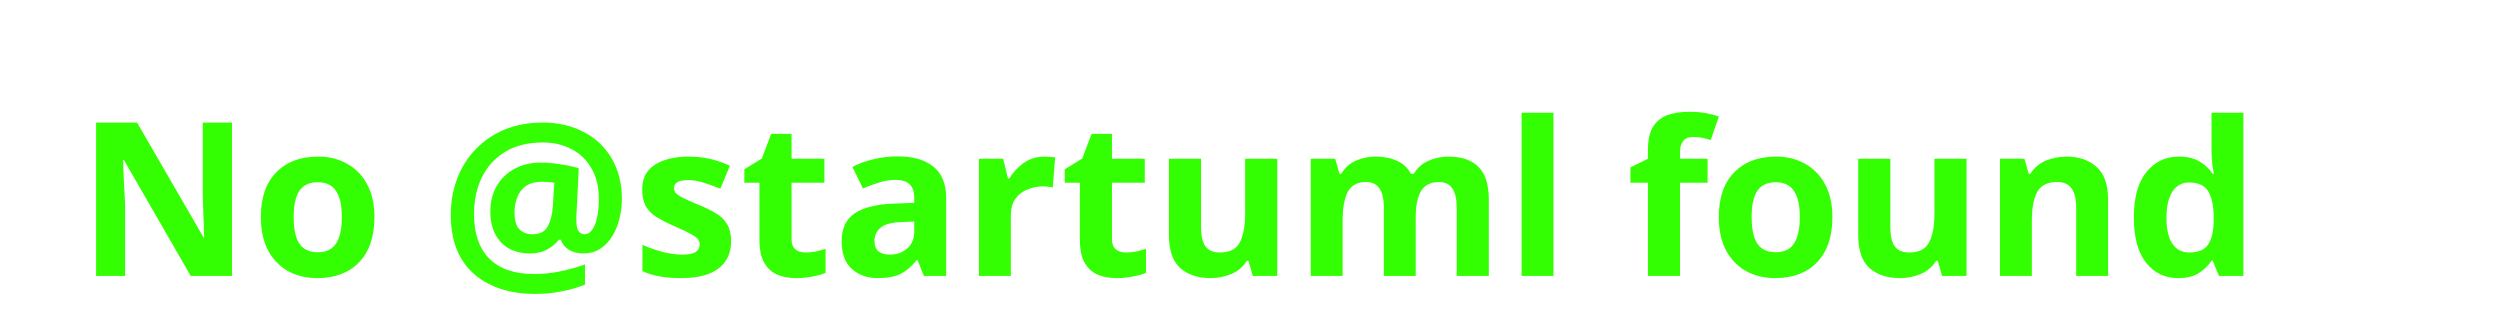
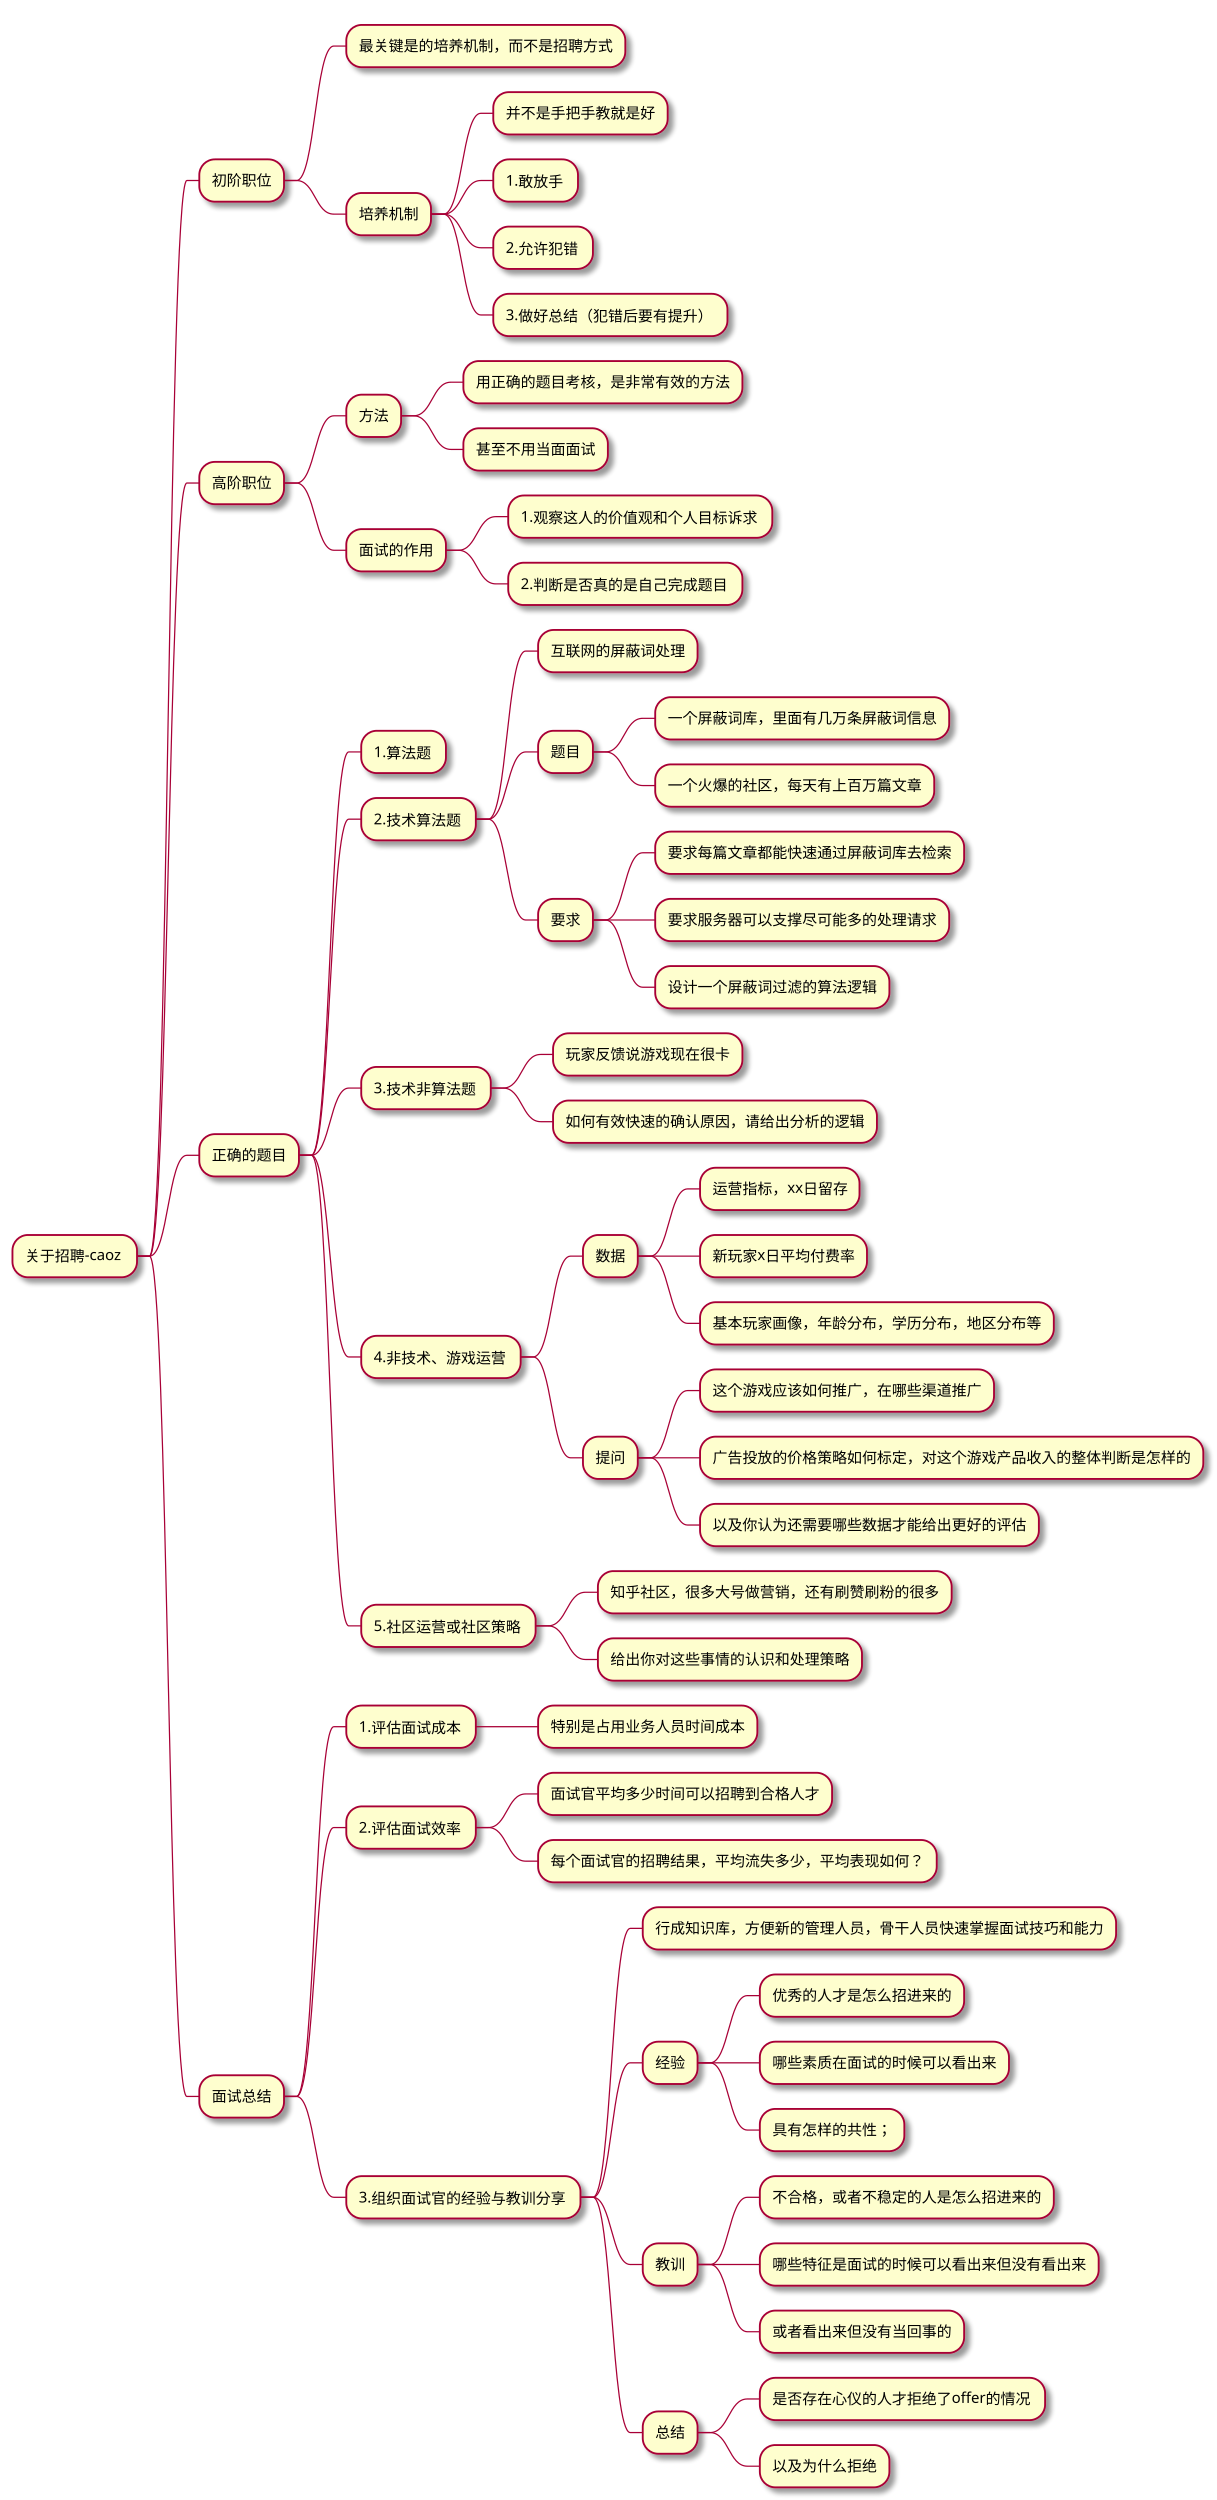
- <svg xmlns="http://www.w3.org/2000/svg" contentScriptType="application/ecmascript" contentStyleType="text/css" height="21px" preserveAspectRatio="none" style="width:163px;height:21px;background:#000000;" version="1.1" viewBox="0 0 163 21" width="163px" zoomAndPan="magnify">
-   <defs />
+ <svg xmlns="http://www.w3.org/2000/svg" contentScriptType="application/ecmascript" contentStyleType="text/css" height="2007px" preserveAspectRatio="none" style="width:977px;height:2007px;" version="1.1" viewBox="0 0 977 2007" width="977px" zoomAndPan="magnify">
+   <defs>
+     <filter height="300%" id="f1oc5c9gkiy1ax" width="300%" x="-1" y="-1">
+       <feGaussianBlur result="blurOut" stdDeviation="2.0" />
+       <feColorMatrix in="blurOut" result="blurOut2" type="matrix" values="0 0 0 0 0 0 0 0 0 0 0 0 0 0 0 0 0 0 .4 0" />
+       <feOffset dx="4.0" dy="4.0" in="blurOut2" result="blurOut3" />
+       <feBlend in="SourceGraphic" in2="blurOut3" mode="normal" />
+     </filter>
+   </defs>
  <g>
-     <text fill="#33FF02" font-family="sans-serif" font-size="14" font-weight="bold" lengthAdjust="spacingAndGlyphs" textLength="156" x="5" y="17.995">No @startuml found</text>
+     <rect fill="#FEFECE" filter="url(#f1oc5c9gkiy1ax)" height="33.969" rx="12.5" ry="12.5" style="stroke: #A80036; stroke-width: 1.5;" width="100" x="10" y="991.438" />
+     <text fill="#000000" font-family="sans-serif" font-size="12" lengthAdjust="spacingAndGlyphs" textLength="80" x="20" y="1012.576">关于招聘-caoz</text>
+     <rect fill="#FEFECE" filter="url(#f1oc5c9gkiy1ax)" height="33.969" rx="12.5" ry="12.5" style="stroke: #A80036; stroke-width: 1.5;" width="68" x="160" y="127.938" />
+     <text fill="#000000" font-family="sans-serif" font-size="12" lengthAdjust="spacingAndGlyphs" textLength="48" x="170" y="149.076">初阶职位</text>
+     <rect fill="#FEFECE" filter="url(#f1oc5c9gkiy1ax)" height="33.969" rx="12.5" ry="12.5" style="stroke: #A80036; stroke-width: 1.5;" width="224" x="278" y="20" />
+     <text fill="#000000" font-family="sans-serif" font-size="12" lengthAdjust="spacingAndGlyphs" textLength="204" x="288" y="41.139">最关键是的培养机制，而不是招聘方式</text>
+     <path d="M228,144.922 L238,144.922 C253,144.922 253,36.984 268,36.984 L278,36.984 " fill="none" style="stroke: #A80036; stroke-width: 1.0;" />
+     <rect fill="#FEFECE" filter="url(#f1oc5c9gkiy1ax)" height="33.969" rx="12.5" ry="12.5" style="stroke: #A80036; stroke-width: 1.5;" width="68" x="278" y="154.922" />
+     <text fill="#000000" font-family="sans-serif" font-size="12" lengthAdjust="spacingAndGlyphs" textLength="48" x="288" y="176.06">培养机制</text>
+     <rect fill="#FEFECE" filter="url(#f1oc5c9gkiy1ax)" height="33.969" rx="12.5" ry="12.5" style="stroke: #A80036; stroke-width: 1.5;" width="140" x="396" y="73.969" />
+     <text fill="#000000" font-family="sans-serif" font-size="12" lengthAdjust="spacingAndGlyphs" textLength="120" x="406" y="95.107">并不是手把手教就是好</text>
+     <path d="M346,171.906 L356,171.906 C371,171.906 371,90.953 386,90.953 L396,90.953 " fill="none" style="stroke: #A80036; stroke-width: 1.0;" />
+     <rect fill="#FEFECE" filter="url(#f1oc5c9gkiy1ax)" height="33.969" rx="12.5" ry="12.5" style="stroke: #A80036; stroke-width: 1.5;" width="68" x="396" y="127.938" />
+     <text fill="#000000" font-family="sans-serif" font-size="12" lengthAdjust="spacingAndGlyphs" textLength="48" x="406" y="149.076">1.敢放手</text>
+     <path d="M346,171.906 L356,171.906 C371,171.906 371,144.922 386,144.922 L396,144.922 " fill="none" style="stroke: #A80036; stroke-width: 1.0;" />
+     <rect fill="#FEFECE" filter="url(#f1oc5c9gkiy1ax)" height="33.969" rx="12.5" ry="12.5" style="stroke: #A80036; stroke-width: 1.5;" width="80" x="396" y="181.906" />
+     <text fill="#000000" font-family="sans-serif" font-size="12" lengthAdjust="spacingAndGlyphs" textLength="60" x="406" y="203.045">2.允许犯错</text>
+     <path d="M346,171.906 L356,171.906 C371,171.906 371,198.891 386,198.891 L396,198.891 " fill="none" style="stroke: #A80036; stroke-width: 1.0;" />
+     <rect fill="#FEFECE" filter="url(#f1oc5c9gkiy1ax)" height="33.969" rx="12.5" ry="12.5" style="stroke: #A80036; stroke-width: 1.5;" width="188" x="396" y="235.875" />
+     <text fill="#000000" font-family="sans-serif" font-size="12" lengthAdjust="spacingAndGlyphs" textLength="168" x="406" y="257.014">3.做好总结（犯错后要有提升）</text>
+     <path d="M346,171.906 L356,171.906 C371,171.906 371,252.859 386,252.859 L396,252.859 " fill="none" style="stroke: #A80036; stroke-width: 1.0;" />
+     <path d="M228,144.922 L238,144.922 C253,144.922 253,171.906 268,171.906 L278,171.906 " fill="none" style="stroke: #A80036; stroke-width: 1.0;" />
+     <path d="M110,1008.422 L120,1008.422 C135,1008.422 135,144.922 150,144.922 L160,144.922 " fill="none" style="stroke: #A80036; stroke-width: 1.0;" />
+     <rect fill="#FEFECE" filter="url(#f1oc5c9gkiy1ax)" height="33.969" rx="12.5" ry="12.5" style="stroke: #A80036; stroke-width: 1.5;" width="68" x="160" y="370.797" />
+     <text fill="#000000" font-family="sans-serif" font-size="12" lengthAdjust="spacingAndGlyphs" textLength="48" x="170" y="391.935">高阶职位</text>
+     <rect fill="#FEFECE" filter="url(#f1oc5c9gkiy1ax)" height="33.969" rx="12.5" ry="12.5" style="stroke: #A80036; stroke-width: 1.5;" width="44" x="278" y="316.828" />
+     <text fill="#000000" font-family="sans-serif" font-size="12" lengthAdjust="spacingAndGlyphs" textLength="24" x="288" y="337.967">方法</text>
+     <rect fill="#FEFECE" filter="url(#f1oc5c9gkiy1ax)" height="33.969" rx="12.5" ry="12.5" style="stroke: #A80036; stroke-width: 1.5;" width="224" x="372" y="289.844" />
+     <text fill="#000000" font-family="sans-serif" font-size="12" lengthAdjust="spacingAndGlyphs" textLength="204" x="382" y="310.982">用正确的题目考核，是非常有效的方法</text>
+     <path d="M322,333.812 L332,333.812 C347,333.812 347,306.828 362,306.828 L372,306.828 " fill="none" style="stroke: #A80036; stroke-width: 1.0;" />
+     <rect fill="#FEFECE" filter="url(#f1oc5c9gkiy1ax)" height="33.969" rx="12.5" ry="12.5" style="stroke: #A80036; stroke-width: 1.5;" width="116" x="372" y="343.812" />
+     <text fill="#000000" font-family="sans-serif" font-size="12" lengthAdjust="spacingAndGlyphs" textLength="96" x="382" y="364.951">甚至不用当面面试</text>
+     <path d="M322,333.812 L332,333.812 C347,333.812 347,360.797 362,360.797 L372,360.797 " fill="none" style="stroke: #A80036; stroke-width: 1.0;" />
+     <path d="M228,387.781 L238,387.781 C253,387.781 253,333.812 268,333.812 L278,333.812 " fill="none" style="stroke: #A80036; stroke-width: 1.0;" />
+     <rect fill="#FEFECE" filter="url(#f1oc5c9gkiy1ax)" height="33.969" rx="12.5" ry="12.5" style="stroke: #A80036; stroke-width: 1.5;" width="80" x="278" y="424.766" />
+     <text fill="#000000" font-family="sans-serif" font-size="12" lengthAdjust="spacingAndGlyphs" textLength="60" x="288" y="445.904">面试的作用</text>
+     <rect fill="#FEFECE" filter="url(#f1oc5c9gkiy1ax)" height="33.969" rx="12.5" ry="12.5" style="stroke: #A80036; stroke-width: 1.5;" width="212" x="408" y="397.781" />
+     <text fill="#000000" font-family="sans-serif" font-size="12" lengthAdjust="spacingAndGlyphs" textLength="192" x="418" y="418.92">1.观察这人的价值观和个人目标诉求</text>
+     <path d="M358,441.75 L368,441.75 C383,441.75 383,414.766 398,414.766 L408,414.766 " fill="none" style="stroke: #A80036; stroke-width: 1.0;" />
+     <rect fill="#FEFECE" filter="url(#f1oc5c9gkiy1ax)" height="33.969" rx="12.5" ry="12.5" style="stroke: #A80036; stroke-width: 1.5;" width="188" x="408" y="451.75" />
+     <text fill="#000000" font-family="sans-serif" font-size="12" lengthAdjust="spacingAndGlyphs" textLength="168" x="418" y="472.889">2.判断是否真的是自己完成题目</text>
+     <path d="M358,441.75 L368,441.75 C383,441.75 383,468.734 398,468.734 L408,468.734 " fill="none" style="stroke: #A80036; stroke-width: 1.0;" />
+     <path d="M228,387.781 L238,387.781 C253,387.781 253,441.75 268,441.75 L278,441.75 " fill="none" style="stroke: #A80036; stroke-width: 1.0;" />
+     <path d="M110,1008.422 L120,1008.422 C135,1008.422 135,387.781 150,387.781 L160,387.781 " fill="none" style="stroke: #A80036; stroke-width: 1.0;" />
+     <rect fill="#FEFECE" filter="url(#f1oc5c9gkiy1ax)" height="33.969" rx="12.5" ry="12.5" style="stroke: #A80036; stroke-width: 1.5;" width="80" x="160" y="910.484" />
+     <text fill="#000000" font-family="sans-serif" font-size="12" lengthAdjust="spacingAndGlyphs" textLength="60" x="170" y="931.623">正确的题目</text>
+     <rect fill="#FEFECE" filter="url(#f1oc5c9gkiy1ax)" height="33.969" rx="12.5" ry="12.5" style="stroke: #A80036; stroke-width: 1.5;" width="68" x="290" y="586.672" />
+     <text fill="#000000" font-family="sans-serif" font-size="12" lengthAdjust="spacingAndGlyphs" textLength="48" x="300" y="607.811">1.算法题</text>
+     <path d="M240,927.469 L250,927.469 C265,927.469 265,603.656 280,603.656 L290,603.656 " fill="none" style="stroke: #A80036; stroke-width: 1.0;" />
+     <rect fill="#FEFECE" filter="url(#f1oc5c9gkiy1ax)" height="33.969" rx="12.5" ry="12.5" style="stroke: #A80036; stroke-width: 1.5;" width="92" x="290" y="640.641" />
+     <text fill="#000000" font-family="sans-serif" font-size="12" lengthAdjust="spacingAndGlyphs" textLength="72" x="300" y="661.779">2.技术算法题</text>
+     <rect fill="#FEFECE" filter="url(#f1oc5c9gkiy1ax)" height="33.969" rx="12.5" ry="12.5" style="stroke: #A80036; stroke-width: 1.5;" width="128" x="432" y="505.719" />
+     <text fill="#000000" font-family="sans-serif" font-size="12" lengthAdjust="spacingAndGlyphs" textLength="108" x="442" y="526.857">互联网的屏蔽词处理</text>
+     <path d="M382,657.625 L392,657.625 C407,657.625 407,522.703 422,522.703 L432,522.703 " fill="none" style="stroke: #A80036; stroke-width: 1.0;" />
+     <rect fill="#FEFECE" filter="url(#f1oc5c9gkiy1ax)" height="33.969" rx="12.5" ry="12.5" style="stroke: #A80036; stroke-width: 1.5;" width="44" x="432" y="586.672" />
+     <text fill="#000000" font-family="sans-serif" font-size="12" lengthAdjust="spacingAndGlyphs" textLength="24" x="442" y="607.811">题目</text>
+     <rect fill="#FEFECE" filter="url(#f1oc5c9gkiy1ax)" height="33.969" rx="12.5" ry="12.5" style="stroke: #A80036; stroke-width: 1.5;" width="236" x="526" y="559.688" />
+     <text fill="#000000" font-family="sans-serif" font-size="12" lengthAdjust="spacingAndGlyphs" textLength="216" x="536" y="580.826">一个屏蔽词库，里面有几万条屏蔽词信息</text>
+     <path d="M476,603.656 L486,603.656 C501,603.656 501,576.672 516,576.672 L526,576.672 " fill="none" style="stroke: #A80036; stroke-width: 1.0;" />
+     <rect fill="#FEFECE" filter="url(#f1oc5c9gkiy1ax)" height="33.969" rx="12.5" ry="12.5" style="stroke: #A80036; stroke-width: 1.5;" width="224" x="526" y="613.656" />
+     <text fill="#000000" font-family="sans-serif" font-size="12" lengthAdjust="spacingAndGlyphs" textLength="204" x="536" y="634.795">一个火爆的社区，每天有上百万篇文章</text>
+     <path d="M476,603.656 L486,603.656 C501,603.656 501,630.641 516,630.641 L526,630.641 " fill="none" style="stroke: #A80036; stroke-width: 1.0;" />
+     <path d="M382,657.625 L392,657.625 C407,657.625 407,603.656 422,603.656 L432,603.656 " fill="none" style="stroke: #A80036; stroke-width: 1.0;" />
+     <rect fill="#FEFECE" filter="url(#f1oc5c9gkiy1ax)" height="33.969" rx="12.5" ry="12.5" style="stroke: #A80036; stroke-width: 1.5;" width="44" x="432" y="721.594" />
+     <text fill="#000000" font-family="sans-serif" font-size="12" lengthAdjust="spacingAndGlyphs" textLength="24" x="442" y="742.732">要求</text>
+     <rect fill="#FEFECE" filter="url(#f1oc5c9gkiy1ax)" height="33.969" rx="12.5" ry="12.5" style="stroke: #A80036; stroke-width: 1.5;" width="248" x="526" y="667.625" />
+     <text fill="#000000" font-family="sans-serif" font-size="12" lengthAdjust="spacingAndGlyphs" textLength="228" x="536" y="688.764">要求每篇文章都能快速通过屏蔽词库去检索</text>
+     <path d="M476,738.578 L486,738.578 C501,738.578 501,684.609 516,684.609 L526,684.609 " fill="none" style="stroke: #A80036; stroke-width: 1.0;" />
+     <rect fill="#FEFECE" filter="url(#f1oc5c9gkiy1ax)" height="33.969" rx="12.5" ry="12.5" style="stroke: #A80036; stroke-width: 1.5;" width="236" x="526" y="721.594" />
+     <text fill="#000000" font-family="sans-serif" font-size="12" lengthAdjust="spacingAndGlyphs" textLength="216" x="536" y="742.732">要求服务器可以支撑尽可能多的处理请求</text>
+     <path d="M476,738.578 L486,738.578 C501,738.578 501,738.578 516,738.578 L526,738.578 " fill="none" style="stroke: #A80036; stroke-width: 1.0;" />
+     <rect fill="#FEFECE" filter="url(#f1oc5c9gkiy1ax)" height="33.969" rx="12.5" ry="12.5" style="stroke: #A80036; stroke-width: 1.5;" width="188" x="526" y="775.562" />
+     <text fill="#000000" font-family="sans-serif" font-size="12" lengthAdjust="spacingAndGlyphs" textLength="168" x="536" y="796.701">设计一个屏蔽词过滤的算法逻辑</text>
+     <path d="M476,738.578 L486,738.578 C501,738.578 501,792.547 516,792.547 L526,792.547 " fill="none" style="stroke: #A80036; stroke-width: 1.0;" />
+     <path d="M382,657.625 L392,657.625 C407,657.625 407,738.578 422,738.578 L432,738.578 " fill="none" style="stroke: #A80036; stroke-width: 1.0;" />
+     <path d="M240,927.469 L250,927.469 C265,927.469 265,657.625 280,657.625 L290,657.625 " fill="none" style="stroke: #A80036; stroke-width: 1.0;" />
+     <rect fill="#FEFECE" filter="url(#f1oc5c9gkiy1ax)" height="33.969" rx="12.5" ry="12.5" style="stroke: #A80036; stroke-width: 1.5;" width="104" x="290" y="856.516" />
+     <text fill="#000000" font-family="sans-serif" font-size="12" lengthAdjust="spacingAndGlyphs" textLength="84" x="300" y="877.654">3.技术非算法题</text>
+     <rect fill="#FEFECE" filter="url(#f1oc5c9gkiy1ax)" height="33.969" rx="12.5" ry="12.5" style="stroke: #A80036; stroke-width: 1.5;" width="152" x="444" y="829.531" />
+     <text fill="#000000" font-family="sans-serif" font-size="12" lengthAdjust="spacingAndGlyphs" textLength="132" x="454" y="850.67">玩家反馈说游戏现在很卡</text>
+     <path d="M394,873.5 L404,873.5 C419,873.5 419,846.516 434,846.516 L444,846.516 " fill="none" style="stroke: #A80036; stroke-width: 1.0;" />
+     <rect fill="#FEFECE" filter="url(#f1oc5c9gkiy1ax)" height="33.969" rx="12.5" ry="12.5" style="stroke: #A80036; stroke-width: 1.5;" width="260" x="444" y="883.5" />
+     <text fill="#000000" font-family="sans-serif" font-size="12" lengthAdjust="spacingAndGlyphs" textLength="240" x="454" y="904.639">如何有效快速的确认原因，请给出分析的逻辑</text>
+     <path d="M394,873.5 L404,873.5 C419,873.5 419,900.484 434,900.484 L444,900.484 " fill="none" style="stroke: #A80036; stroke-width: 1.0;" />
+     <path d="M240,927.469 L250,927.469 C265,927.469 265,873.5 280,873.5 L290,873.5 " fill="none" style="stroke: #A80036; stroke-width: 1.0;" />
+     <rect fill="#FEFECE" filter="url(#f1oc5c9gkiy1ax)" height="33.969" rx="12.5" ry="12.5" style="stroke: #A80036; stroke-width: 1.5;" width="128" x="290" y="1072.391" />
+     <text fill="#000000" font-family="sans-serif" font-size="12" lengthAdjust="spacingAndGlyphs" textLength="108" x="300" y="1093.529">4.非技术、游戏运营</text>
+     <rect fill="#FEFECE" filter="url(#f1oc5c9gkiy1ax)" height="33.969" rx="12.5" ry="12.5" style="stroke: #A80036; stroke-width: 1.5;" width="44" x="468" y="991.438" />
+     <text fill="#000000" font-family="sans-serif" font-size="12" lengthAdjust="spacingAndGlyphs" textLength="24" x="478" y="1012.576">数据</text>
+     <rect fill="#FEFECE" filter="url(#f1oc5c9gkiy1ax)" height="33.969" rx="12.5" ry="12.5" style="stroke: #A80036; stroke-width: 1.5;" width="128" x="562" y="937.469" />
+     <text fill="#000000" font-family="sans-serif" font-size="12" lengthAdjust="spacingAndGlyphs" textLength="108" x="572" y="958.607">运营指标，xx日留存</text>
+     <path d="M512,1008.422 L522,1008.422 C537,1008.422 537,954.453 552,954.453 L562,954.453 " fill="none" style="stroke: #A80036; stroke-width: 1.0;" />
+     <rect fill="#FEFECE" filter="url(#f1oc5c9gkiy1ax)" height="33.969" rx="12.5" ry="12.5" style="stroke: #A80036; stroke-width: 1.5;" width="134" x="562" y="991.438" />
+     <text fill="#000000" font-family="sans-serif" font-size="12" lengthAdjust="spacingAndGlyphs" textLength="114" x="572" y="1012.576">新玩家x日平均付费率</text>
+     <path d="M512,1008.422 L522,1008.422 C537,1008.422 537,1008.422 552,1008.422 L562,1008.422 " fill="none" style="stroke: #A80036; stroke-width: 1.0;" />
+     <rect fill="#FEFECE" filter="url(#f1oc5c9gkiy1ax)" height="33.969" rx="12.5" ry="12.5" style="stroke: #A80036; stroke-width: 1.5;" width="284" x="562" y="1045.406" />
+     <text fill="#000000" font-family="sans-serif" font-size="12" lengthAdjust="spacingAndGlyphs" textLength="264" x="572" y="1066.545">基本玩家画像，年龄分布，学历分布，地区分布等</text>
+     <path d="M512,1008.422 L522,1008.422 C537,1008.422 537,1062.391 552,1062.391 L562,1062.391 " fill="none" style="stroke: #A80036; stroke-width: 1.0;" />
+     <path d="M418,1089.375 L428,1089.375 C443,1089.375 443,1008.422 458,1008.422 L468,1008.422 " fill="none" style="stroke: #A80036; stroke-width: 1.0;" />
+     <rect fill="#FEFECE" filter="url(#f1oc5c9gkiy1ax)" height="33.969" rx="12.5" ry="12.5" style="stroke: #A80036; stroke-width: 1.5;" width="44" x="468" y="1153.344" />
+     <text fill="#000000" font-family="sans-serif" font-size="12" lengthAdjust="spacingAndGlyphs" textLength="24" x="478" y="1174.482">提问</text>
+     <rect fill="#FEFECE" filter="url(#f1oc5c9gkiy1ax)" height="33.969" rx="12.5" ry="12.5" style="stroke: #A80036; stroke-width: 1.5;" width="236" x="562" y="1099.375" />
+     <text fill="#000000" font-family="sans-serif" font-size="12" lengthAdjust="spacingAndGlyphs" textLength="216" x="572" y="1120.514">这个游戏应该如何推广，在哪些渠道推广</text>
+     <path d="M512,1170.328 L522,1170.328 C537,1170.328 537,1116.359 552,1116.359 L562,1116.359 " fill="none" style="stroke: #A80036; stroke-width: 1.0;" />
+     <rect fill="#FEFECE" filter="url(#f1oc5c9gkiy1ax)" height="33.969" rx="12.5" ry="12.5" style="stroke: #A80036; stroke-width: 1.5;" width="404" x="562" y="1153.344" />
+     <text fill="#000000" font-family="sans-serif" font-size="12" lengthAdjust="spacingAndGlyphs" textLength="384" x="572" y="1174.482">广告投放的价格策略如何标定，对这个游戏产品收入的整体判断是怎样的</text>
+     <path d="M512,1170.328 L522,1170.328 C537,1170.328 537,1170.328 552,1170.328 L562,1170.328 " fill="none" style="stroke: #A80036; stroke-width: 1.0;" />
+     <rect fill="#FEFECE" filter="url(#f1oc5c9gkiy1ax)" height="33.969" rx="12.5" ry="12.5" style="stroke: #A80036; stroke-width: 1.5;" width="272" x="562" y="1207.312" />
+     <text fill="#000000" font-family="sans-serif" font-size="12" lengthAdjust="spacingAndGlyphs" textLength="252" x="572" y="1228.451">以及你认为还需要哪些数据才能给出更好的评估</text>
+     <path d="M512,1170.328 L522,1170.328 C537,1170.328 537,1224.297 552,1224.297 L562,1224.297 " fill="none" style="stroke: #A80036; stroke-width: 1.0;" />
+     <path d="M418,1089.375 L428,1089.375 C443,1089.375 443,1170.328 458,1170.328 L468,1170.328 " fill="none" style="stroke: #A80036; stroke-width: 1.0;" />
+     <path d="M240,927.469 L250,927.469 C265,927.469 265,1089.375 280,1089.375 L290,1089.375 " fill="none" style="stroke: #A80036; stroke-width: 1.0;" />
+     <rect fill="#FEFECE" filter="url(#f1oc5c9gkiy1ax)" height="33.969" rx="12.5" ry="12.5" style="stroke: #A80036; stroke-width: 1.5;" width="140" x="290" y="1288.266" />
+     <text fill="#000000" font-family="sans-serif" font-size="12" lengthAdjust="spacingAndGlyphs" textLength="120" x="300" y="1309.404">5.社区运营或社区策略</text>
+     <rect fill="#FEFECE" filter="url(#f1oc5c9gkiy1ax)" height="33.969" rx="12.5" ry="12.5" style="stroke: #A80036; stroke-width: 1.5;" width="284" x="480" y="1261.281" />
+     <text fill="#000000" font-family="sans-serif" font-size="12" lengthAdjust="spacingAndGlyphs" textLength="264" x="490" y="1282.42">知乎社区，很多大号做营销，还有刷赞刷粉的很多</text>
+     <path d="M430,1305.25 L440,1305.25 C455,1305.25 455,1278.266 470,1278.266 L480,1278.266 " fill="none" style="stroke: #A80036; stroke-width: 1.0;" />
+     <rect fill="#FEFECE" filter="url(#f1oc5c9gkiy1ax)" height="33.969" rx="12.5" ry="12.5" style="stroke: #A80036; stroke-width: 1.5;" width="212" x="480" y="1315.25" />
+     <text fill="#000000" font-family="sans-serif" font-size="12" lengthAdjust="spacingAndGlyphs" textLength="192" x="490" y="1336.389">给出你对这些事情的认识和处理策略</text>
+     <path d="M430,1305.25 L440,1305.25 C455,1305.25 455,1332.234 470,1332.234 L480,1332.234 " fill="none" style="stroke: #A80036; stroke-width: 1.0;" />
+     <path d="M240,927.469 L250,927.469 C265,927.469 265,1305.25 280,1305.25 L290,1305.25 " fill="none" style="stroke: #A80036; stroke-width: 1.0;" />
+     <path d="M110,1008.422 L120,1008.422 C135,1008.422 135,927.469 150,927.469 L160,927.469 " fill="none" style="stroke: #A80036; stroke-width: 1.0;" />
+     <rect fill="#FEFECE" filter="url(#f1oc5c9gkiy1ax)" height="33.969" rx="12.5" ry="12.5" style="stroke: #A80036; stroke-width: 1.5;" width="68" x="160" y="1666.047" />
+     <text fill="#000000" font-family="sans-serif" font-size="12" lengthAdjust="spacingAndGlyphs" textLength="48" x="170" y="1687.186">面试总结</text>
+     <rect fill="#FEFECE" filter="url(#f1oc5c9gkiy1ax)" height="33.969" rx="12.5" ry="12.5" style="stroke: #A80036; stroke-width: 1.5;" width="104" x="278" y="1369.219" />
+     <text fill="#000000" font-family="sans-serif" font-size="12" lengthAdjust="spacingAndGlyphs" textLength="84" x="288" y="1390.357">1.评估面试成本</text>
+     <rect fill="#FEFECE" filter="url(#f1oc5c9gkiy1ax)" height="33.969" rx="12.5" ry="12.5" style="stroke: #A80036; stroke-width: 1.5;" width="176" x="432" y="1369.219" />
+     <text fill="#000000" font-family="sans-serif" font-size="12" lengthAdjust="spacingAndGlyphs" textLength="156" x="442" y="1390.357">特别是占用业务人员时间成本</text>
+     <path d="M382,1386.203 L392,1386.203 C407,1386.203 407,1386.203 422,1386.203 L432,1386.203 " fill="none" style="stroke: #A80036; stroke-width: 1.0;" />
+     <path d="M228,1683.031 L238,1683.031 C253,1683.031 253,1386.203 268,1386.203 L278,1386.203 " fill="none" style="stroke: #A80036; stroke-width: 1.0;" />
+     <rect fill="#FEFECE" filter="url(#f1oc5c9gkiy1ax)" height="33.969" rx="12.5" ry="12.5" style="stroke: #A80036; stroke-width: 1.5;" width="104" x="278" y="1450.172" />
+     <text fill="#000000" font-family="sans-serif" font-size="12" lengthAdjust="spacingAndGlyphs" textLength="84" x="288" y="1471.311">2.评估面试效率</text>
+     <rect fill="#FEFECE" filter="url(#f1oc5c9gkiy1ax)" height="33.969" rx="12.5" ry="12.5" style="stroke: #A80036; stroke-width: 1.5;" width="236" x="432" y="1423.188" />
+     <text fill="#000000" font-family="sans-serif" font-size="12" lengthAdjust="spacingAndGlyphs" textLength="216" x="442" y="1444.326">面试官平均多少时间可以招聘到合格人才</text>
+     <path d="M382,1467.156 L392,1467.156 C407,1467.156 407,1440.172 422,1440.172 L432,1440.172 " fill="none" style="stroke: #A80036; stroke-width: 1.0;" />
+     <rect fill="#FEFECE" filter="url(#f1oc5c9gkiy1ax)" height="33.969" rx="12.5" ry="12.5" style="stroke: #A80036; stroke-width: 1.5;" width="320" x="432" y="1477.156" />
+     <text fill="#000000" font-family="sans-serif" font-size="12" lengthAdjust="spacingAndGlyphs" textLength="300" x="442" y="1498.295">每个面试官的招聘结果，平均流失多少，平均表现如何？</text>
+     <path d="M382,1467.156 L392,1467.156 C407,1467.156 407,1494.141 422,1494.141 L432,1494.141 " fill="none" style="stroke: #A80036; stroke-width: 1.0;" />
+     <path d="M228,1683.031 L238,1683.031 C253,1683.031 253,1467.156 268,1467.156 L278,1467.156 " fill="none" style="stroke: #A80036; stroke-width: 1.0;" />
+     <rect fill="#FEFECE" filter="url(#f1oc5c9gkiy1ax)" height="33.969" rx="12.5" ry="12.5" style="stroke: #A80036; stroke-width: 1.5;" width="188" x="278" y="1747" />
+     <text fill="#000000" font-family="sans-serif" font-size="12" lengthAdjust="spacingAndGlyphs" textLength="168" x="288" y="1768.139">3.组织面试官的经验与教训分享</text>
+     <rect fill="#FEFECE" filter="url(#f1oc5c9gkiy1ax)" height="33.969" rx="12.5" ry="12.5" style="stroke: #A80036; stroke-width: 1.5;" width="380" x="516" y="1531.125" />
+     <text fill="#000000" font-family="sans-serif" font-size="12" lengthAdjust="spacingAndGlyphs" textLength="360" x="526" y="1552.264">行成知识库，方便新的管理人员，骨干人员快速掌握面试技巧和能力</text>
+     <path d="M466,1763.984 L476,1763.984 C491,1763.984 491,1548.109 506,1548.109 L516,1548.109 " fill="none" style="stroke: #A80036; stroke-width: 1.0;" />
+     <rect fill="#FEFECE" filter="url(#f1oc5c9gkiy1ax)" height="33.969" rx="12.5" ry="12.5" style="stroke: #A80036; stroke-width: 1.5;" width="44" x="516" y="1639.062" />
+     <text fill="#000000" font-family="sans-serif" font-size="12" lengthAdjust="spacingAndGlyphs" textLength="24" x="526" y="1660.201">经验</text>
+     <rect fill="#FEFECE" filter="url(#f1oc5c9gkiy1ax)" height="33.969" rx="12.5" ry="12.5" style="stroke: #A80036; stroke-width: 1.5;" width="164" x="610" y="1585.094" />
+     <text fill="#000000" font-family="sans-serif" font-size="12" lengthAdjust="spacingAndGlyphs" textLength="144" x="620" y="1606.232">优秀的人才是怎么招进来的</text>
+     <path d="M560,1656.047 L570,1656.047 C585,1656.047 585,1602.078 600,1602.078 L610,1602.078 " fill="none" style="stroke: #A80036; stroke-width: 1.0;" />
+     <rect fill="#FEFECE" filter="url(#f1oc5c9gkiy1ax)" height="33.969" rx="12.5" ry="12.5" style="stroke: #A80036; stroke-width: 1.5;" width="200" x="610" y="1639.062" />
+     <text fill="#000000" font-family="sans-serif" font-size="12" lengthAdjust="spacingAndGlyphs" textLength="180" x="620" y="1660.201">哪些素质在面试的时候可以看出来</text>
+     <path d="M560,1656.047 L570,1656.047 C585,1656.047 585,1656.047 600,1656.047 L610,1656.047 " fill="none" style="stroke: #A80036; stroke-width: 1.0;" />
+     <rect fill="#FEFECE" filter="url(#f1oc5c9gkiy1ax)" height="33.969" rx="12.5" ry="12.5" style="stroke: #A80036; stroke-width: 1.5;" width="116" x="610" y="1693.031" />
+     <text fill="#000000" font-family="sans-serif" font-size="12" lengthAdjust="spacingAndGlyphs" textLength="96" x="620" y="1714.17">具有怎样的共性；</text>
+     <path d="M560,1656.047 L570,1656.047 C585,1656.047 585,1710.016 600,1710.016 L610,1710.016 " fill="none" style="stroke: #A80036; stroke-width: 1.0;" />
+     <path d="M466,1763.984 L476,1763.984 C491,1763.984 491,1656.047 506,1656.047 L516,1656.047 " fill="none" style="stroke: #A80036; stroke-width: 1.0;" />
+     <rect fill="#FEFECE" filter="url(#f1oc5c9gkiy1ax)" height="33.969" rx="12.5" ry="12.5" style="stroke: #A80036; stroke-width: 1.5;" width="44" x="516" y="1800.969" />
+     <text fill="#000000" font-family="sans-serif" font-size="12" lengthAdjust="spacingAndGlyphs" textLength="24" x="526" y="1822.107">教训</text>
+     <rect fill="#FEFECE" filter="url(#f1oc5c9gkiy1ax)" height="33.969" rx="12.5" ry="12.5" style="stroke: #A80036; stroke-width: 1.5;" width="236" x="610" y="1747" />
+     <text fill="#000000" font-family="sans-serif" font-size="12" lengthAdjust="spacingAndGlyphs" textLength="216" x="620" y="1768.139">不合格，或者不稳定的人是怎么招进来的</text>
+     <path d="M560,1817.953 L570,1817.953 C585,1817.953 585,1763.984 600,1763.984 L610,1763.984 " fill="none" style="stroke: #A80036; stroke-width: 1.0;" />
+     <rect fill="#FEFECE" filter="url(#f1oc5c9gkiy1ax)" height="33.969" rx="12.5" ry="12.5" style="stroke: #A80036; stroke-width: 1.5;" width="272" x="610" y="1800.969" />
+     <text fill="#000000" font-family="sans-serif" font-size="12" lengthAdjust="spacingAndGlyphs" textLength="252" x="620" y="1822.107">哪些特征是面试的时候可以看出来但没有看出来</text>
+     <path d="M560,1817.953 L570,1817.953 C585,1817.953 585,1817.953 600,1817.953 L610,1817.953 " fill="none" style="stroke: #A80036; stroke-width: 1.0;" />
+     <rect fill="#FEFECE" filter="url(#f1oc5c9gkiy1ax)" height="33.969" rx="12.5" ry="12.5" style="stroke: #A80036; stroke-width: 1.5;" width="164" x="610" y="1854.938" />
+     <text fill="#000000" font-family="sans-serif" font-size="12" lengthAdjust="spacingAndGlyphs" textLength="144" x="620" y="1876.076">或者看出来但没有当回事的</text>
+     <path d="M560,1817.953 L570,1817.953 C585,1817.953 585,1871.922 600,1871.922 L610,1871.922 " fill="none" style="stroke: #A80036; stroke-width: 1.0;" />
+     <path d="M466,1763.984 L476,1763.984 C491,1763.984 491,1817.953 506,1817.953 L516,1817.953 " fill="none" style="stroke: #A80036; stroke-width: 1.0;" />
+     <rect fill="#FEFECE" filter="url(#f1oc5c9gkiy1ax)" height="33.969" rx="12.5" ry="12.5" style="stroke: #A80036; stroke-width: 1.5;" width="44" x="516" y="1935.891" />
+     <text fill="#000000" font-family="sans-serif" font-size="12" lengthAdjust="spacingAndGlyphs" textLength="24" x="526" y="1957.029">总结</text>
+     <rect fill="#FEFECE" filter="url(#f1oc5c9gkiy1ax)" height="33.969" rx="12.5" ry="12.5" style="stroke: #A80036; stroke-width: 1.5;" width="229" x="610" y="1908.906" />
+     <text fill="#000000" font-family="sans-serif" font-size="12" lengthAdjust="spacingAndGlyphs" textLength="209" x="620" y="1930.045">是否存在心仪的人才拒绝了offer的情况</text>
+     <path d="M560,1952.875 L570,1952.875 C585,1952.875 585,1925.891 600,1925.891 L610,1925.891 " fill="none" style="stroke: #A80036; stroke-width: 1.0;" />
+     <rect fill="#FEFECE" filter="url(#f1oc5c9gkiy1ax)" height="33.969" rx="12.5" ry="12.5" style="stroke: #A80036; stroke-width: 1.5;" width="104" x="610" y="1962.875" />
+     <text fill="#000000" font-family="sans-serif" font-size="12" lengthAdjust="spacingAndGlyphs" textLength="84" x="620" y="1984.014">以及为什么拒绝</text>
+     <path d="M560,1952.875 L570,1952.875 C585,1952.875 585,1979.859 600,1979.859 L610,1979.859 " fill="none" style="stroke: #A80036; stroke-width: 1.0;" />
+     <path d="M466,1763.984 L476,1763.984 C491,1763.984 491,1952.875 506,1952.875 L516,1952.875 " fill="none" style="stroke: #A80036; stroke-width: 1.0;" />
+     <path d="M228,1683.031 L238,1683.031 C253,1683.031 253,1763.984 268,1763.984 L278,1763.984 " fill="none" style="stroke: #A80036; stroke-width: 1.0;" />
+     <path d="M110,1008.422 L120,1008.422 C135,1008.422 135,1683.031 150,1683.031 L160,1683.031 " fill="none" style="stroke: #A80036; stroke-width: 1.0;" />
  </g>
</svg>
